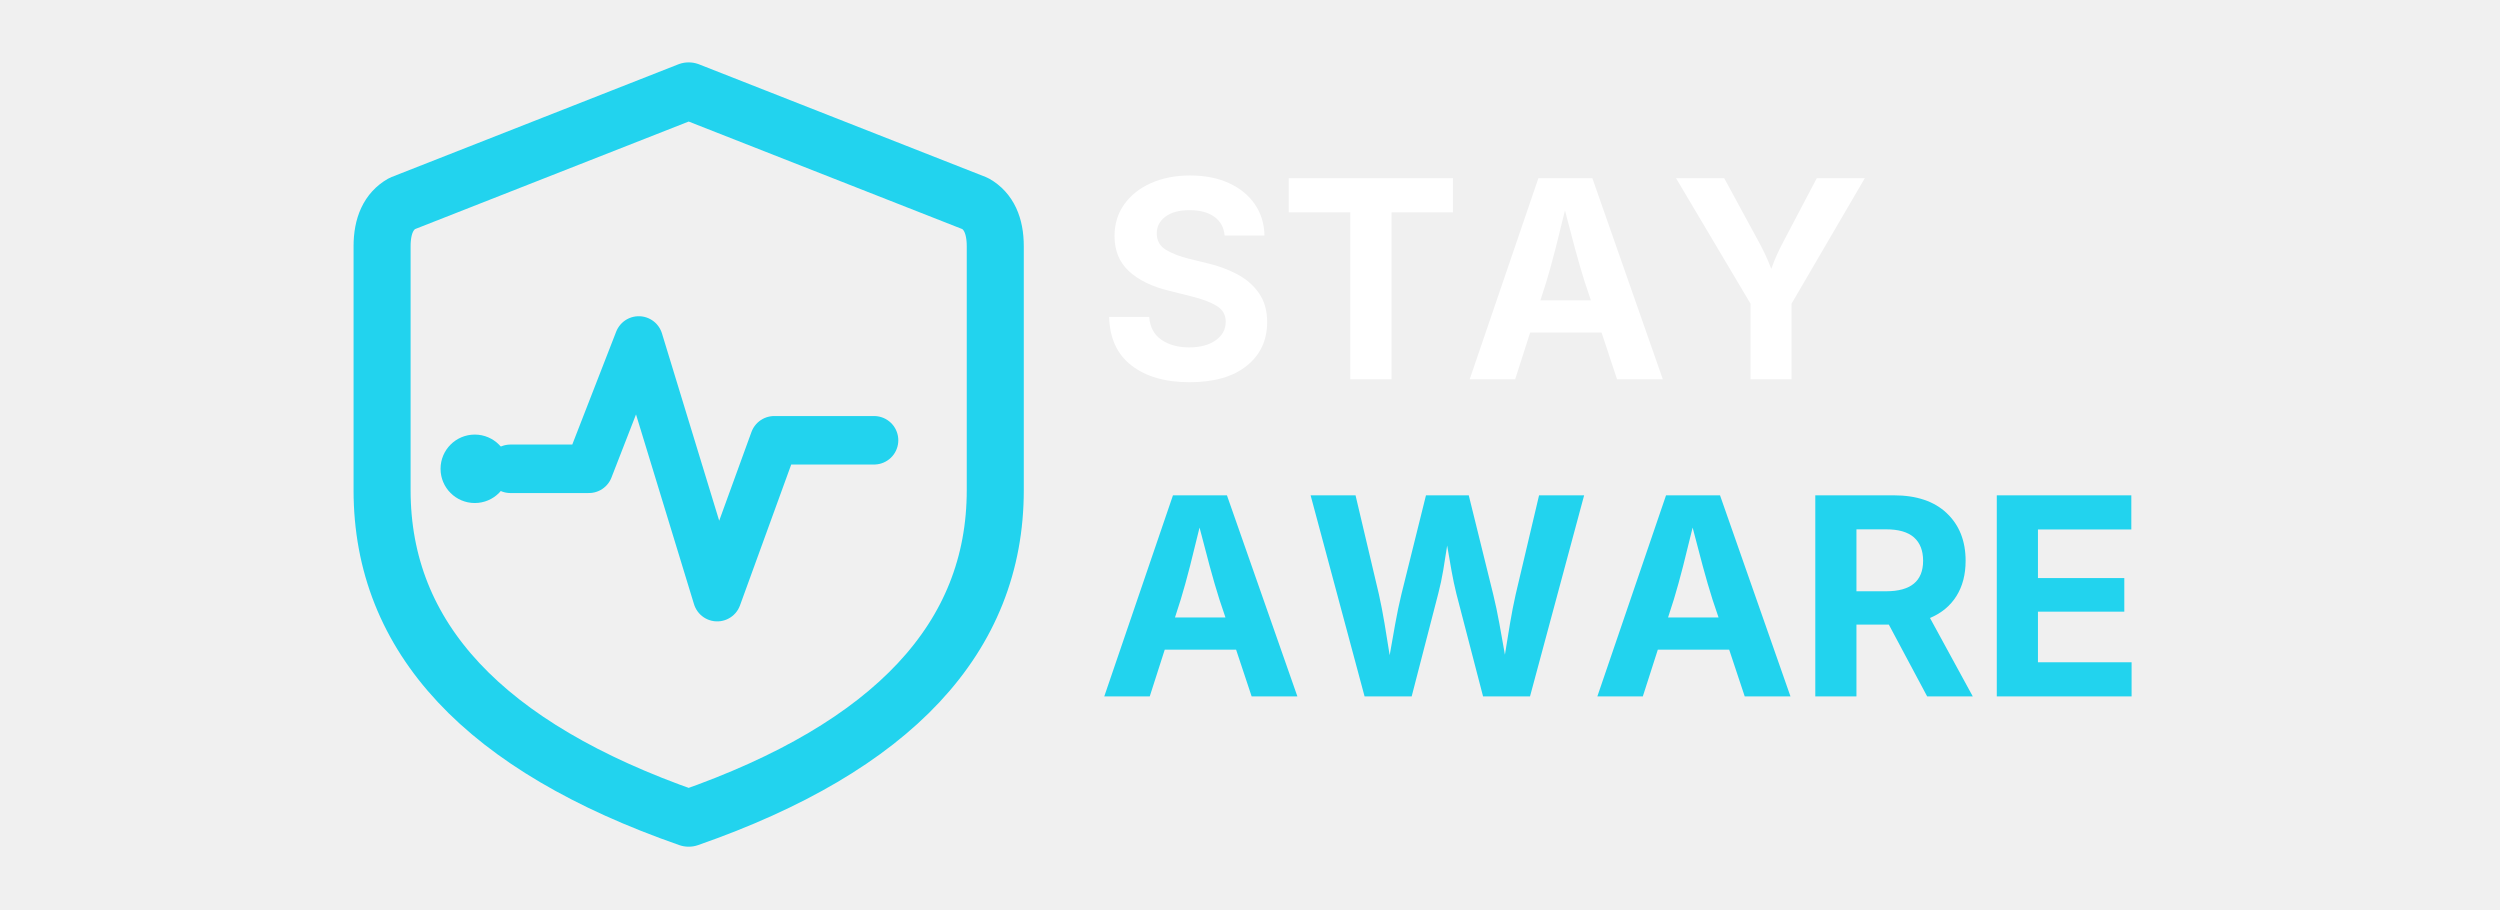
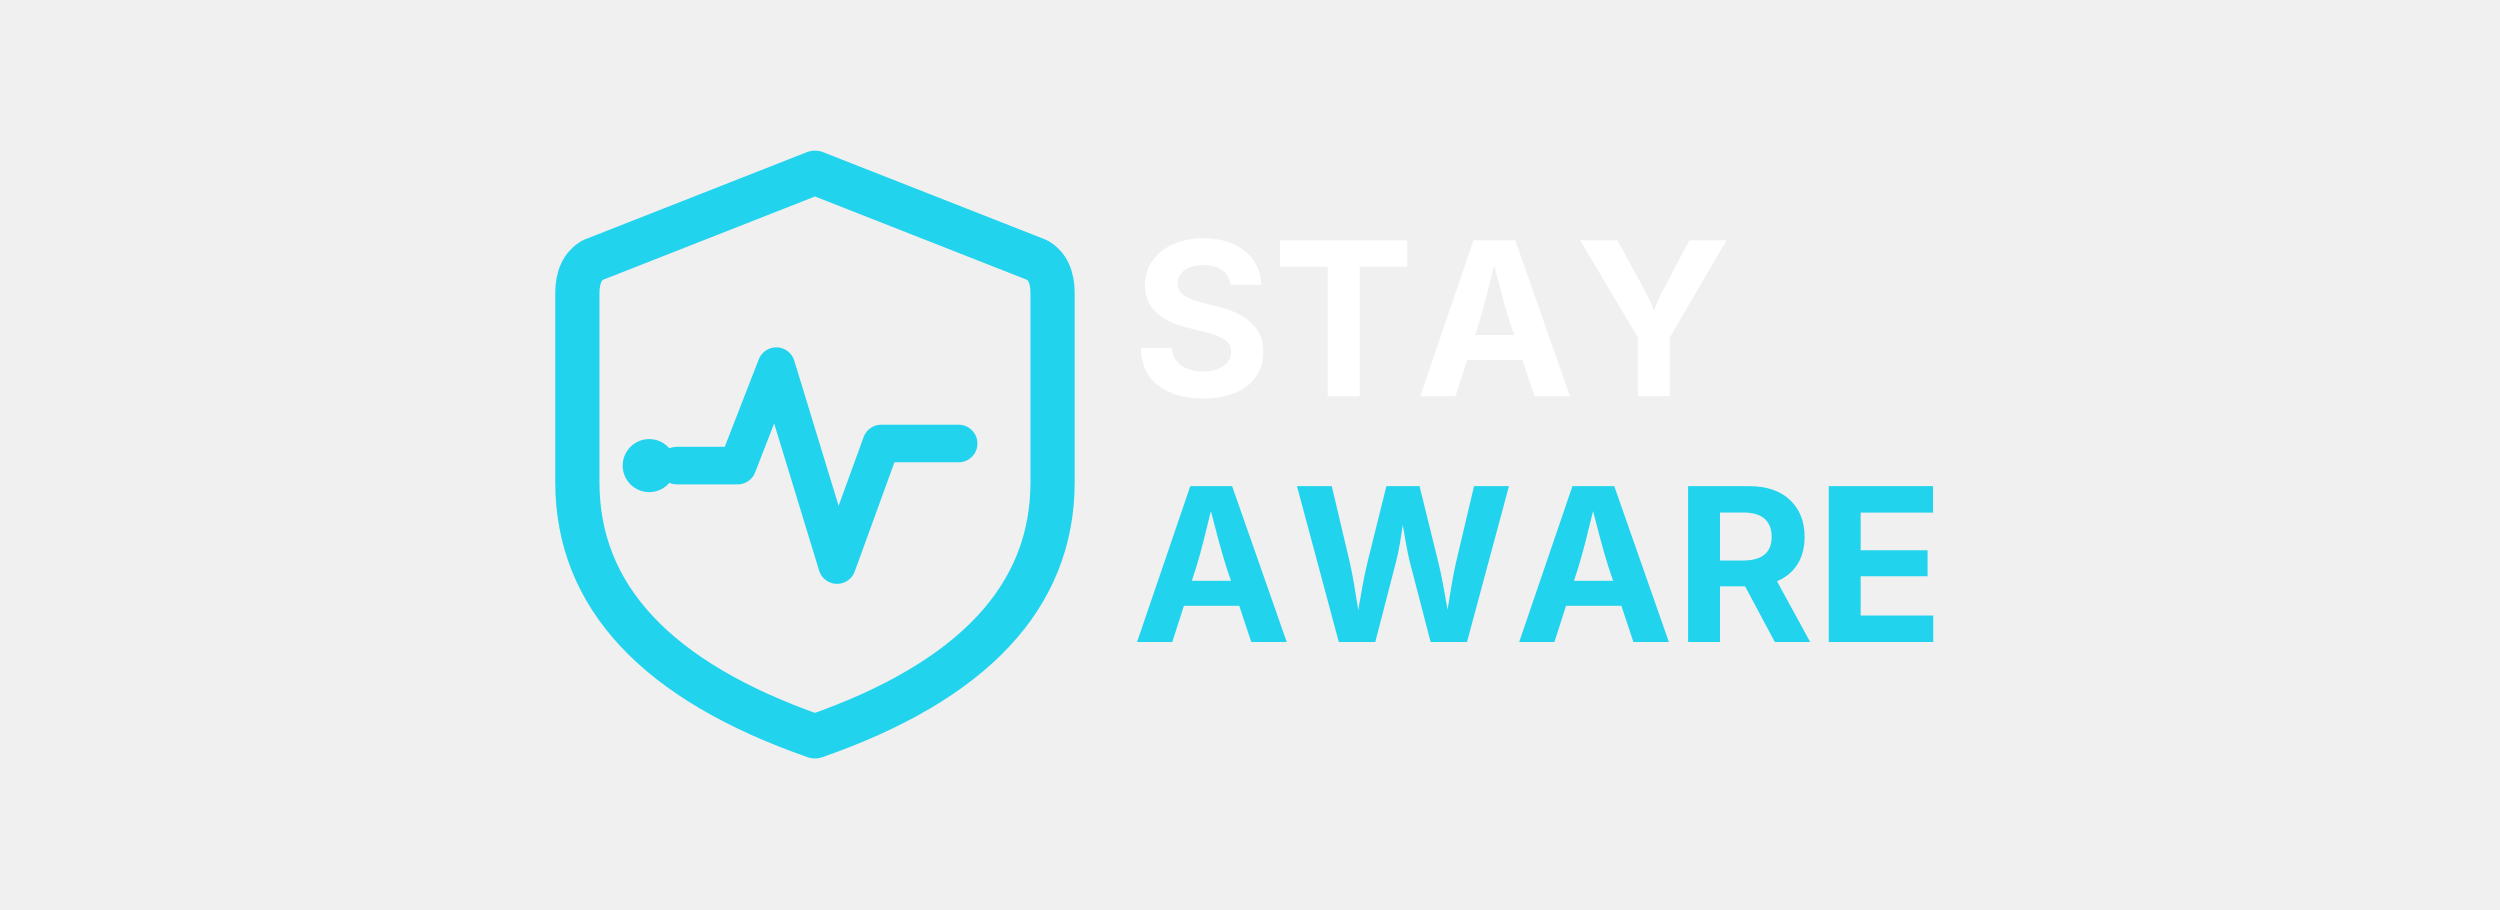
<svg xmlns="http://www.w3.org/2000/svg" width="5.5in" height="2in" viewBox="0 0 1650 600">
-   <g transform="translate(153.35,-1.18) scale(9.4118)" fill="none" stroke="#22D3EE" stroke-linecap="round" stroke-linejoin="round">
+   <g transform="translate(304.47,66.59) scale(7.2941)" fill="none" stroke="#22D3EE" stroke-linecap="round" stroke-linejoin="round">
    <path stroke-width="4" d="M32 6.5 L52.1 14.4 Q53.5 15.2 53.5 17.4 L53.5 34.5 Q53.5 50 32 57.5 Q10.5 50 10.5 34.5 L10.5 17.4 Q10.5 15.2 11.9 14.4 Z" />
    <circle cx="17" cy="33" r="2.4" fill="#22D3EE" stroke="none" />
    <path stroke-width="3.4" d="M19.5 33 H25 L28.5 24 L34 42 L38 31 H45" />
  </g>
-   <path fill="#FFFFFF" d="M785.108 252.262Q761.15 252.262 746.855 241.263Q732.561 230.264 732.026 209.156H758.478Q759.19 219.22 766.538 224.252Q773.886 229.284 784.84 229.284Q795.706 229.284 802.341 224.609Q808.976 219.933 808.976 212.362Q808.976 205.505 802.965 201.853Q796.953 198.202 786.087 195.53L771.481 191.878Q754.648 187.781 745.119 179.009Q735.589 170.236 735.589 155.808Q735.589 143.784 742.046 134.789Q748.503 125.794 759.769 120.806Q771.036 115.819 785.464 115.819Q800.159 115.819 811.114 120.851Q822.069 125.883 828.214 134.834Q834.359 143.784 834.537 155.452H808.264Q807.551 147.436 801.451 143.072Q795.35 138.708 785.197 138.708Q774.776 138.708 769.121 143.027Q763.465 147.347 763.465 154.027Q763.465 161.419 769.833 165.07Q776.201 168.722 784.662 170.77L796.686 173.709Q807.819 176.292 816.814 181.146Q825.809 186.0 831.064 193.704Q836.319 201.408 836.319 212.541Q836.319 230.62 822.826 241.441Q809.333 252.262 785.108 252.262Z M850.569 140.133V117.6H958.958V140.133H918.434V250.303H891.181V140.133Z M970.001 250.303 1015.334 117.6H1050.959L1097.45 250.303H1067.258L1057.015 219.487H1009.901L1000.015 250.303ZM1016.67 198.202H1049.98L1045.972 186.267Q1042.765 176.114 1039.559 164.269Q1036.353 152.423 1032.88 138.886Q1029.584 152.602 1026.556 164.447Q1023.528 176.292 1020.5 186.267Z M1155.34 250.303V200.428L1106.178 117.6H1137.973L1160.417 158.925Q1162.911 163.467 1165.004 167.876Q1167.097 172.284 1169.056 177.45Q1170.926 172.195 1172.93 167.787Q1174.934 163.378 1177.339 158.925L1199.07 117.6H1230.776L1182.415 200.428V250.303Z" />
-   <path fill="#22D3EE" d="M728.82 459.614 774.153 326.911H809.778L856.269 459.614H826.076L815.834 428.799H768.72L758.834 459.614ZM775.489 407.513H808.798L804.79 395.578Q801.584 385.425 798.378 373.58Q795.172 361.735 791.698 348.197Q788.403 361.913 785.375 373.758Q782.347 385.603 779.319 395.578Z M900.622 459.614 864.997 326.911H894.655L910.062 392.194Q912.111 401.367 913.847 411.788Q915.584 422.208 917.187 432.45Q918.969 422.208 920.839 411.788Q922.709 401.367 924.936 392.194L941.145 326.911H969.378L985.498 392.194Q987.725 401.278 989.595 411.61Q991.465 421.941 993.247 432.094Q994.85 421.941 996.587 411.61Q998.323 401.278 1000.372 392.194L1015.78 326.911H1045.526L1009.812 459.614H978.819L961.184 391.749Q959.403 384.535 957.978 376.563Q956.553 368.592 955.128 360.042Q953.881 368.325 952.545 376.296Q951.209 384.267 949.25 391.749L931.705 459.614Z M1054.255 459.614 1099.587 326.911H1135.212L1181.703 459.614H1151.511L1141.269 428.799H1094.155L1084.269 459.614ZM1100.923 407.513H1134.233L1130.225 395.578Q1127.019 385.425 1123.812 373.58Q1120.606 361.735 1117.133 348.197Q1113.837 361.913 1110.809 373.758Q1107.781 385.603 1104.753 395.578Z M1198.09 459.614V326.911H1249.836Q1272.458 326.911 1284.882 338.712Q1297.306 350.513 1297.306 370.106Q1297.306 383.733 1291.25 393.396Q1285.194 403.06 1273.794 407.869L1302.026 459.614H1271.923L1246.63 412.233H1225.255V459.614ZM1225.255 390.235H1244.848Q1269.251 390.235 1269.251 370.106Q1269.251 360.042 1263.24 354.699Q1257.228 349.355 1244.759 349.355H1225.255Z M1317.88 459.614V326.911H1406.675V349.444H1345.044V381.506H1402.044V403.683H1345.044V437.081H1406.853V459.614Z" />
+   <path fill="#FFFFFF" d="M794.083 263.003Q775.516 263.003 764.438 254.479Q753.36 245.955 752.945 229.596H773.445Q773.998 237.396 779.692 241.296Q785.386 245.195 793.876 245.195Q802.297 245.195 807.439 241.572Q812.582 237.948 812.582 232.081Q812.582 226.766 807.923 223.936Q803.264 221.106 794.843 219.036L783.523 216.206Q770.477 213.03 763.092 206.232Q755.706 199.433 755.706 188.251Q755.706 178.933 760.711 171.962Q765.715 164.99 774.446 161.125Q783.178 157.26 794.36 157.26Q805.748 157.26 814.238 161.159Q822.728 165.059 827.491 171.996Q832.253 178.933 832.391 187.975H812.03Q811.477 181.763 806.749 178.381Q802.021 174.999 794.152 174.999Q786.077 174.999 781.694 178.346Q777.311 181.694 777.311 186.871Q777.311 192.6 782.246 195.429Q787.181 198.259 793.738 199.847L803.056 202.125Q811.684 204.126 818.656 207.888Q825.627 211.65 829.7 217.621Q833.772 223.591 833.772 232.219Q833.772 246.231 823.315 254.617Q812.858 263.003 794.083 263.003Z M844.816 176.103V158.64H928.817V176.103H897.411V261.485H876.29V176.103Z M937.376 261.485 972.509 158.64H1000.118L1036.149 261.485H1012.75L1004.812 237.603H968.299L960.637 261.485ZM973.544 221.106H999.359L996.253 211.857Q993.768 203.988 991.283 194.808Q988.799 185.628 986.107 175.137Q983.553 185.766 981.206 194.946Q978.859 204.126 976.512 211.857Z M1081.014 261.485V222.832L1042.913 158.64H1067.554L1084.948 190.667Q1086.881 194.187 1088.503 197.604Q1090.125 201.02 1091.643 205.024Q1093.093 200.951 1094.646 197.535Q1096.199 194.118 1098.063 190.667L1114.904 158.64H1139.477L1101.997 222.832V261.485Z" />
+   <path fill="#22D3EE" d="M750.461 423.701 785.594 320.856H813.203L849.233 423.701H825.834L817.896 399.819H781.383L773.721 423.701ZM786.629 383.322H812.444L809.338 374.073Q806.853 366.205 804.368 357.024Q801.883 347.844 799.191 337.353Q796.637 347.982 794.29 357.162Q791.944 366.343 789.597 374.073Z M883.607 423.701 855.997 320.856H878.982L890.923 371.45Q892.511 378.56 893.857 386.635Q895.203 394.711 896.445 402.649Q897.826 394.711 899.275 386.635Q900.725 378.56 902.45 371.45L915.012 320.856H936.893L949.386 371.45Q951.112 378.491 952.561 386.497Q954.011 394.504 955.391 402.373Q956.634 394.504 957.98 386.497Q959.326 378.491 960.913 371.45L972.854 320.856H995.908L968.23 423.701H944.209L930.543 371.105Q929.162 365.514 928.058 359.337Q926.954 353.159 925.849 346.533Q924.883 352.952 923.847 359.13Q922.812 365.307 921.294 371.105L907.696 423.701Z M1002.672 423.701 1037.805 320.856H1065.415L1101.445 423.701H1078.046L1070.108 399.819H1033.595L1025.933 423.701ZM1038.841 383.322H1064.655L1061.549 374.073Q1059.064 366.205 1056.58 357.024Q1054.095 347.844 1051.403 337.353Q1048.849 347.982 1046.502 357.162Q1044.155 366.343 1041.809 374.073Z M1114.145 423.701V320.856H1154.248Q1171.78 320.856 1181.408 330.002Q1191.037 339.147 1191.037 354.332Q1191.037 364.893 1186.344 372.382Q1181.65 379.871 1172.815 383.598L1194.695 423.701H1171.366L1151.763 386.981H1135.197V423.701ZM1135.197 369.932H1150.382Q1169.295 369.932 1169.295 354.332Q1169.295 346.533 1164.636 342.391Q1159.977 338.25 1150.313 338.25H1135.197Z M1206.982 423.701V320.856H1275.798V338.319H1228.034V363.167H1272.209V380.354H1228.034V406.238H1275.936V423.701Z" />
</svg>
